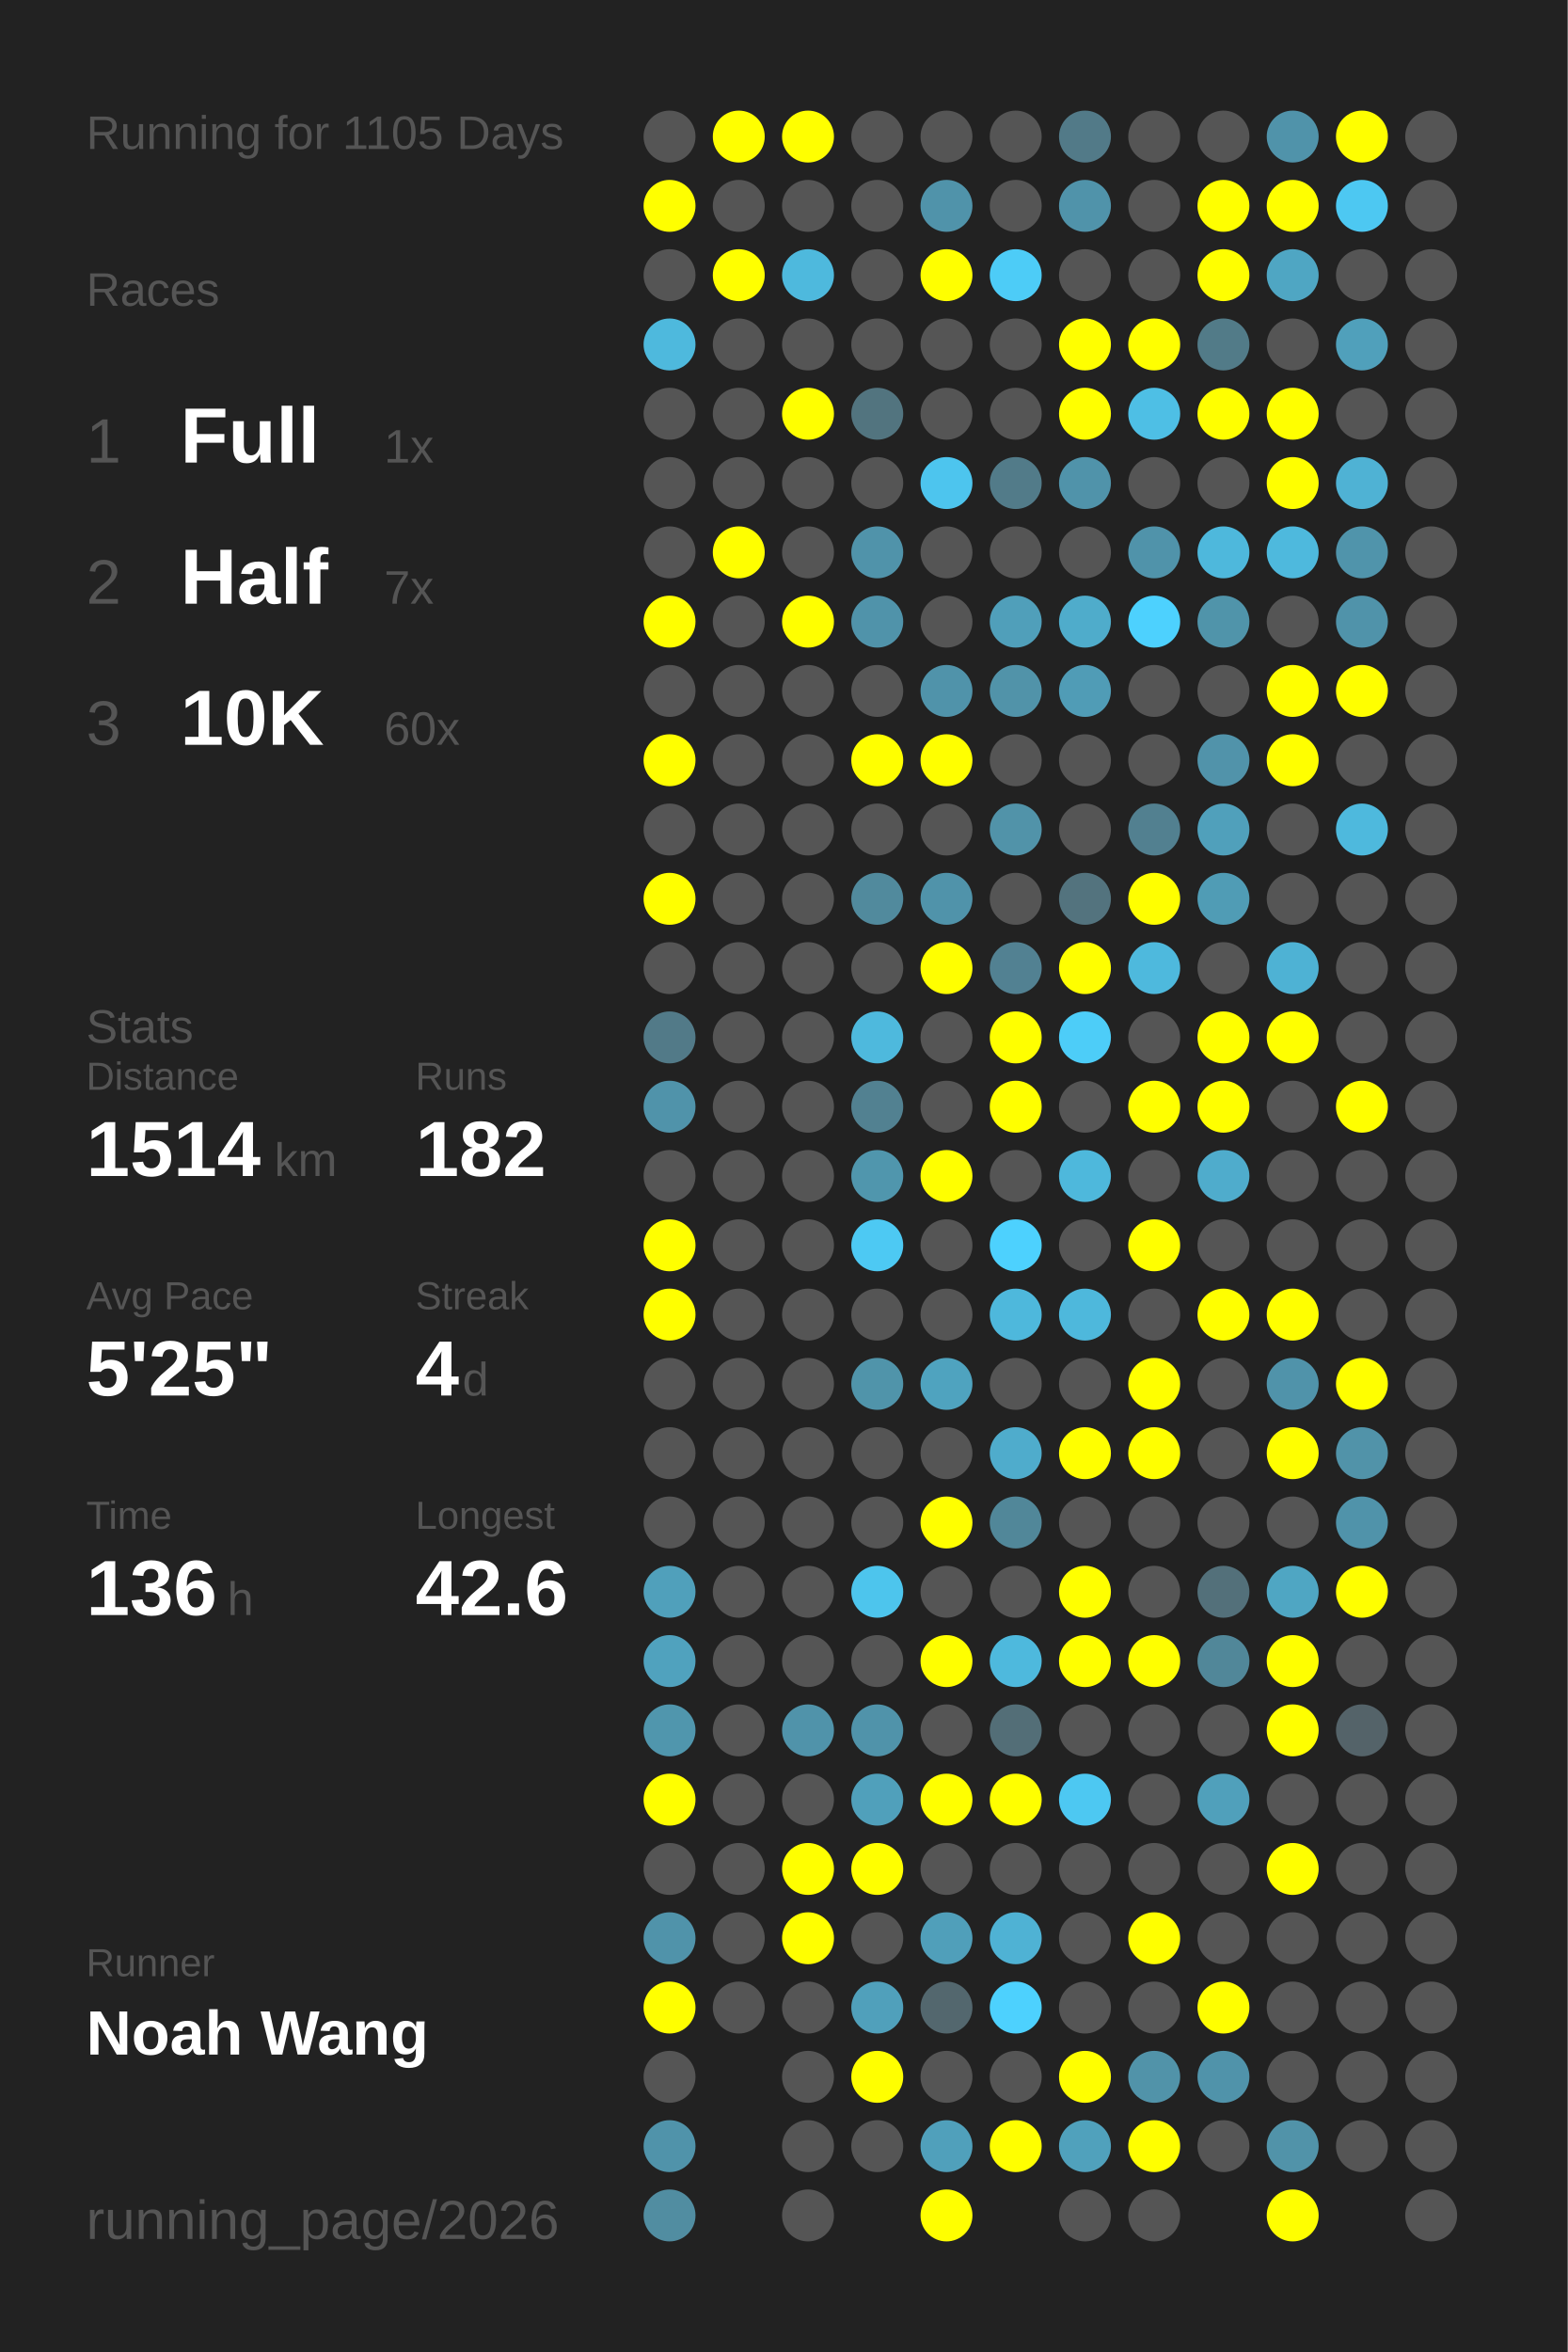
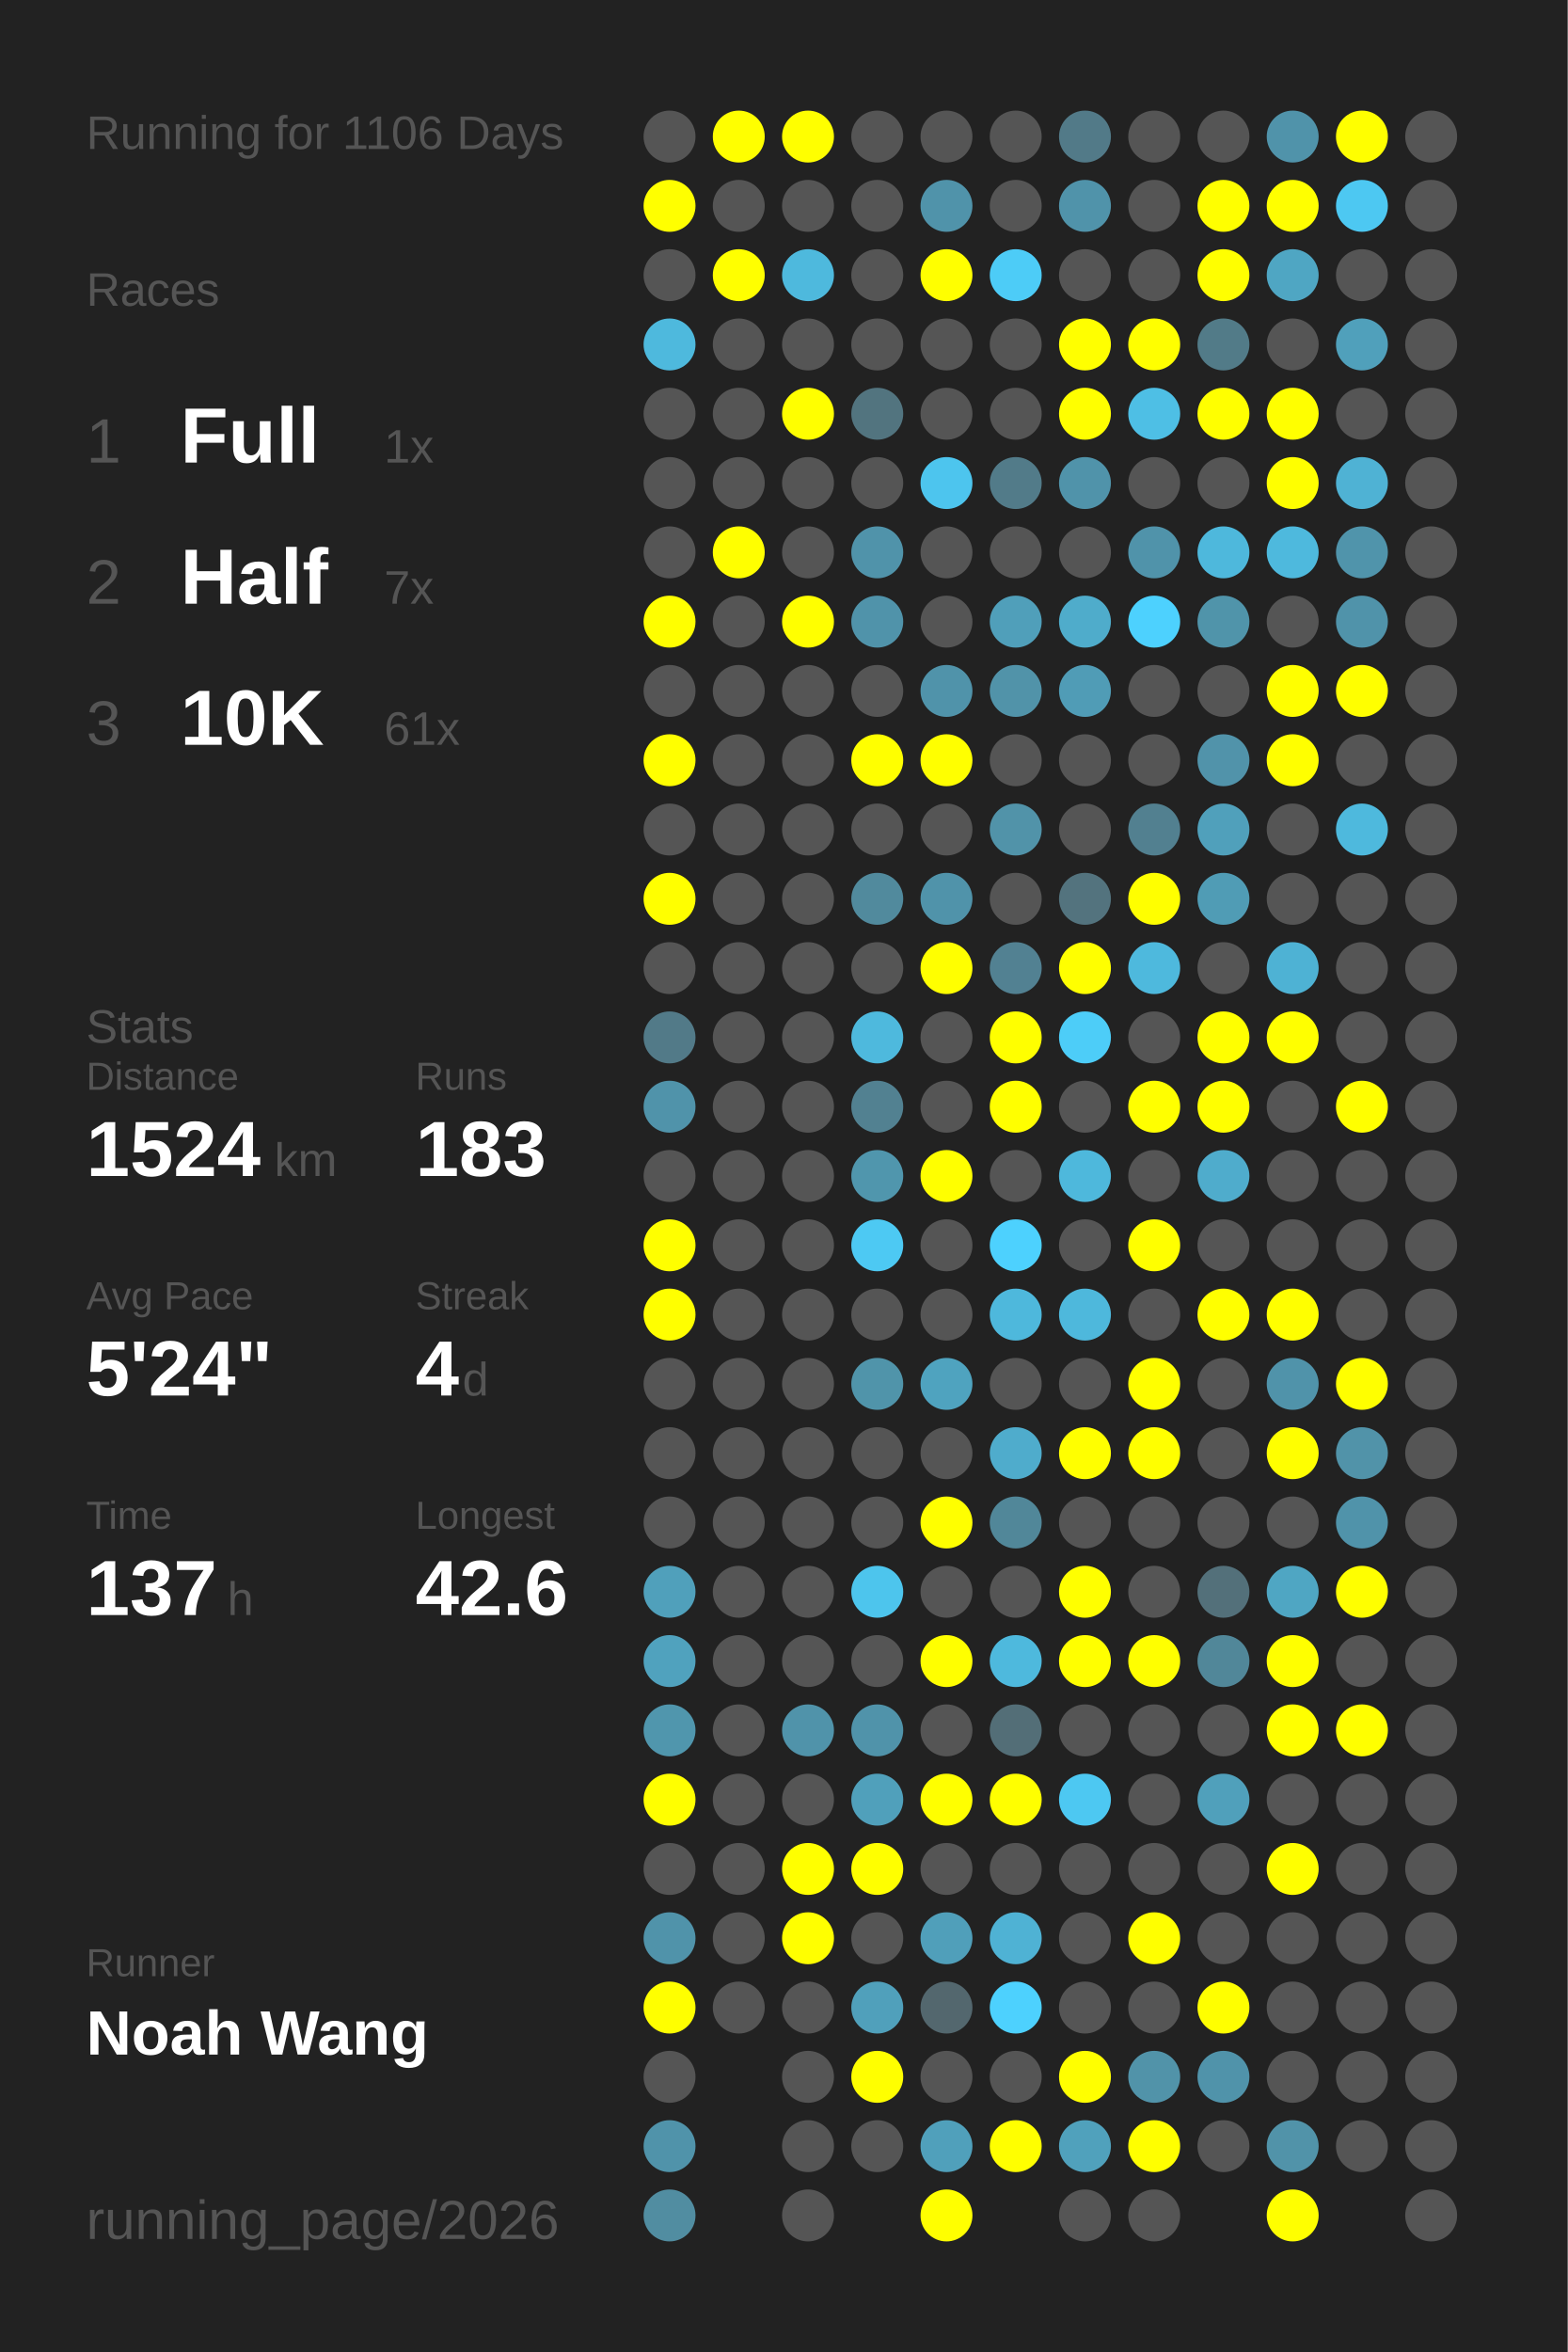
<svg xmlns="http://www.w3.org/2000/svg" baseProfile="full" height="300mm" version="1.1" viewBox="0,0,200,300" width="200mm">
  <defs />
  <rect fill="#222222" height="300" width="200" x="0" y="0" />
-   <text fill="#555555" style="font-size:6px; font-family:Arial;" x="11" y="19">Running for 1105 Days</text>
+   <text fill="#555555" style="font-size:6px; font-family:Arial;" x="11" y="19">Running for 1106 Days</text>
  <text fill="#555555" style="font-size:6px; font-family:Arial;" x="11" y="39">Races</text>
  <text fill="#555555" style="font-size:8px; font-family:Arial;" x="11" y="59">1</text>
  <text fill="#FFFFFF" style="font-size:10px; font-family:Arial; font-weight:bold;" x="23" y="59">Full</text>
  <text fill="#555555" style="font-size:6px; font-family:Arial;" x="49" y="59">1x</text>
  <text fill="#555555" style="font-size:8px; font-family:Arial;" x="11" y="77">2</text>
  <text fill="#FFFFFF" style="font-size:10px; font-family:Arial; font-weight:bold;" x="23" y="77">Half</text>
  <text fill="#555555" style="font-size:6px; font-family:Arial;" x="49" y="77">7x</text>
  <text fill="#555555" style="font-size:8px; font-family:Arial;" x="11" y="95">3</text>
  <text fill="#FFFFFF" style="font-size:10px; font-family:Arial; font-weight:bold;" x="23" y="95">10K</text>
-   <text fill="#555555" style="font-size:6px; font-family:Arial;" x="49" y="95">60x</text>
+   <text fill="#555555" style="font-size:6px; font-family:Arial;" x="49" y="95">61x</text>
  <text fill="#555555" style="font-size:6px; font-family:Arial;" x="11" y="133">Stats</text>
  <text fill="#555555" style="font-size:5px; font-family:Arial;" x="11" y="139">Distance</text>
-   <text fill="#FFFFFF" style="font-size:10px; font-family:Arial; font-weight:bold;" x="11" y="150">1514</text>
+   <text fill="#FFFFFF" style="font-size:10px; font-family:Arial; font-weight:bold;" x="11" y="150">1524</text>
  <text fill="#555555" style="font-size:6px; font-family:Arial;" x="35" y="150">km</text>
  <text fill="#555555" style="font-size:5px; font-family:Arial;" x="53" y="139">Runs</text>
-   <text fill="#FFFFFF" style="font-size:10px; font-family:Arial; font-weight:bold;" x="53" y="150">182</text>
+   <text fill="#FFFFFF" style="font-size:10px; font-family:Arial; font-weight:bold;" x="53" y="150">183</text>
  <text fill="#555555" style="font-size:5px; font-family:Arial;" x="11" y="167">Avg Pace</text>
-   <text fill="#FFFFFF" style="font-size:10px; font-family:Arial; font-weight:bold;" x="11" y="178">5'25"</text>
+   <text fill="#FFFFFF" style="font-size:10px; font-family:Arial; font-weight:bold;" x="11" y="178">5'24"</text>
  <text fill="#555555" style="font-size:5px; font-family:Arial;" x="53" y="167">Streak</text>
  <text fill="#FFFFFF" style="font-size:10px; font-family:Arial; font-weight:bold;" x="53" y="178">4</text>
  <text fill="#555555" style="font-size:6px; font-family:Arial;" x="59" y="178">d</text>
  <text fill="#555555" style="font-size:5px; font-family:Arial;" x="11" y="195">Time</text>
-   <text fill="#FFFFFF" style="font-size:10px; font-family:Arial; font-weight:bold;" x="11" y="206">136</text>
+   <text fill="#FFFFFF" style="font-size:10px; font-family:Arial; font-weight:bold;" x="11" y="206">137</text>
  <text fill="#555555" style="font-size:6px; font-family:Arial;" x="29" y="206">h</text>
  <text fill="#555555" style="font-size:5px; font-family:Arial;" x="53" y="195">Longest</text>
  <text fill="#FFFFFF" style="font-size:10px; font-family:Arial; font-weight:bold;" x="53" y="206">42.6</text>
  <text fill="#555555" style="font-size:5px; font-family:Arial;" x="11" y="252.065">Runner</text>
  <text fill="#FFFFFF" style="font-size:8px; font-family:Arial; font-weight:bold;" x="11" y="262.065">Noah Wang</text>
  <text fill="#555555" style="font-size:7px; font-family:Arial;" x="11" y="285.581">running_page/2026</text>
  <circle cx="85.417" cy="17.419" fill="#555555" r="3.312" />
  <circle cx="85.417" cy="26.258" fill="#FFFF00" r="3.312" />
  <circle cx="85.417" cy="35.097" fill="#555555" r="3.312" />
  <circle cx="85.417" cy="43.935" fill="#4eb9dd" r="3.312" />
  <circle cx="85.417" cy="52.774" fill="#555555" r="3.312" />
  <circle cx="85.417" cy="61.613" fill="#555555" r="3.312" />
  <circle cx="85.417" cy="70.452" fill="#555555" r="3.312" />
  <circle cx="85.417" cy="79.29" fill="#FFFF00" r="3.312" />
  <circle cx="85.417" cy="88.129" fill="#555555" r="3.312" />
  <circle cx="85.417" cy="96.968" fill="#FFFF00" r="3.312" />
  <circle cx="85.417" cy="105.806" fill="#555555" r="3.312" />
  <circle cx="85.417" cy="114.645" fill="#FFFF00" r="3.312" />
  <circle cx="85.417" cy="123.484" fill="#555555" r="3.312" />
  <circle cx="85.417" cy="132.323" fill="#527a88" r="3.312" />
  <circle cx="85.417" cy="141.161" fill="#5093aa" r="3.312" />
  <circle cx="85.417" cy="150" fill="#555555" r="3.312" />
  <circle cx="85.417" cy="158.839" fill="#FFFF00" r="3.312" />
  <circle cx="85.417" cy="167.677" fill="#FFFF00" r="3.312" />
  <circle cx="85.417" cy="176.516" fill="#555555" r="3.312" />
  <circle cx="85.417" cy="185.355" fill="#555555" r="3.312" />
  <circle cx="85.417" cy="194.194" fill="#555555" r="3.312" />
  <circle cx="85.417" cy="203.032" fill="#50a0bb" r="3.312" />
  <circle cx="85.417" cy="211.871" fill="#50a2be" r="3.312" />
  <circle cx="85.417" cy="220.71" fill="#5096ad" r="3.312" />
  <circle cx="85.417" cy="229.548" fill="#FFFF00" r="3.312" />
  <circle cx="85.417" cy="238.387" fill="#555555" r="3.312" />
  <circle cx="85.417" cy="247.226" fill="#5093aa" r="3.312" />
  <circle cx="85.417" cy="256.065" fill="#FFFF00" r="3.312" />
  <circle cx="85.417" cy="264.903" fill="#555555" r="3.312" />
  <circle cx="85.417" cy="273.742" fill="#5093aa" r="3.312" />
  <circle cx="85.417" cy="282.581" fill="#518da1" r="3.312" />
  <circle cx="94.25" cy="17.419" fill="#FFFF00" r="3.312" />
  <circle cx="94.25" cy="26.258" fill="#555555" r="3.312" />
  <circle cx="94.25" cy="35.097" fill="#FFFF00" r="3.312" />
  <circle cx="94.25" cy="43.935" fill="#555555" r="3.312" />
  <circle cx="94.25" cy="52.774" fill="#555555" r="3.312" />
  <circle cx="94.25" cy="61.613" fill="#555555" r="3.312" />
  <circle cx="94.25" cy="70.452" fill="#FFFF00" r="3.312" />
  <circle cx="94.25" cy="79.29" fill="#555555" r="3.312" />
  <circle cx="94.25" cy="88.129" fill="#555555" r="3.312" />
  <circle cx="94.25" cy="96.968" fill="#555555" r="3.312" />
  <circle cx="94.25" cy="105.806" fill="#555555" r="3.312" />
  <circle cx="94.25" cy="114.645" fill="#555555" r="3.312" />
  <circle cx="94.25" cy="123.484" fill="#555555" r="3.312" />
  <circle cx="94.25" cy="132.323" fill="#555555" r="3.312" />
  <circle cx="94.25" cy="141.161" fill="#555555" r="3.312" />
  <circle cx="94.25" cy="150" fill="#555555" r="3.312" />
  <circle cx="94.25" cy="158.839" fill="#555555" r="3.312" />
  <circle cx="94.25" cy="167.677" fill="#555555" r="3.312" />
  <circle cx="94.25" cy="176.516" fill="#555555" r="3.312" />
  <circle cx="94.25" cy="185.355" fill="#555555" r="3.312" />
  <circle cx="94.25" cy="194.194" fill="#555555" r="3.312" />
  <circle cx="94.25" cy="203.032" fill="#555555" r="3.312" />
  <circle cx="94.25" cy="211.871" fill="#555555" r="3.312" />
  <circle cx="94.25" cy="220.71" fill="#555555" r="3.312" />
  <circle cx="94.25" cy="229.548" fill="#555555" r="3.312" />
  <circle cx="94.25" cy="238.387" fill="#555555" r="3.312" />
  <circle cx="94.25" cy="247.226" fill="#555555" r="3.312" />
  <circle cx="94.25" cy="256.065" fill="#555555" r="3.312" />
  <circle cx="103.083" cy="17.419" fill="#FFFF00" r="3.312" />
  <circle cx="103.083" cy="26.258" fill="#555555" r="3.312" />
  <circle cx="103.083" cy="35.097" fill="#4eb9dd" r="3.312" />
  <circle cx="103.083" cy="43.935" fill="#555555" r="3.312" />
  <circle cx="103.083" cy="52.774" fill="#FFFF00" r="3.312" />
  <circle cx="103.083" cy="61.613" fill="#555555" r="3.312" />
  <circle cx="103.083" cy="70.452" fill="#555555" r="3.312" />
  <circle cx="103.083" cy="79.29" fill="#FFFF00" r="3.312" />
  <circle cx="103.083" cy="88.129" fill="#555555" r="3.312" />
  <circle cx="103.083" cy="96.968" fill="#555555" r="3.312" />
  <circle cx="103.083" cy="105.806" fill="#555555" r="3.312" />
  <circle cx="103.083" cy="114.645" fill="#555555" r="3.312" />
  <circle cx="103.083" cy="123.484" fill="#555555" r="3.312" />
  <circle cx="103.083" cy="132.323" fill="#555555" r="3.312" />
  <circle cx="103.083" cy="141.161" fill="#555555" r="3.312" />
  <circle cx="103.083" cy="150" fill="#555555" r="3.312" />
  <circle cx="103.083" cy="158.839" fill="#555555" r="3.312" />
  <circle cx="103.083" cy="167.677" fill="#555555" r="3.312" />
  <circle cx="103.083" cy="176.516" fill="#555555" r="3.312" />
  <circle cx="103.083" cy="185.355" fill="#555555" r="3.312" />
  <circle cx="103.083" cy="194.194" fill="#555555" r="3.312" />
  <circle cx="103.083" cy="203.032" fill="#555555" r="3.312" />
  <circle cx="103.083" cy="211.871" fill="#555555" r="3.312" />
  <circle cx="103.083" cy="220.71" fill="#5093aa" r="3.312" />
  <circle cx="103.083" cy="229.548" fill="#555555" r="3.312" />
  <circle cx="103.083" cy="238.387" fill="#FFFF00" r="3.312" />
  <circle cx="103.083" cy="247.226" fill="#FFFF00" r="3.312" />
  <circle cx="103.083" cy="256.065" fill="#555555" r="3.312" />
  <circle cx="103.083" cy="264.903" fill="#555555" r="3.312" />
  <circle cx="103.083" cy="273.742" fill="#555555" r="3.312" />
  <circle cx="103.083" cy="282.581" fill="#555555" r="3.312" />
  <circle cx="111.917" cy="17.419" fill="#555555" r="3.312" />
  <circle cx="111.917" cy="26.258" fill="#555555" r="3.312" />
  <circle cx="111.917" cy="35.097" fill="#555555" r="3.312" />
  <circle cx="111.917" cy="43.935" fill="#555555" r="3.312" />
  <circle cx="111.917" cy="52.774" fill="#52747f" r="3.312" />
  <circle cx="111.917" cy="61.613" fill="#555555" r="3.312" />
  <circle cx="111.917" cy="70.452" fill="#5093aa" r="3.312" />
  <circle cx="111.917" cy="79.29" fill="#5093aa" r="3.312" />
  <circle cx="111.917" cy="88.129" fill="#555555" r="3.312" />
  <circle cx="111.917" cy="96.968" fill="#FFFF00" r="3.312" />
  <circle cx="111.917" cy="105.806" fill="#555555" r="3.312" />
  <circle cx="111.917" cy="114.645" fill="#518a9d" r="3.312" />
  <circle cx="111.917" cy="123.484" fill="#555555" r="3.312" />
  <circle cx="111.917" cy="132.323" fill="#4eb9dd" r="3.312" />
  <circle cx="111.917" cy="141.161" fill="#528191" r="3.312" />
  <circle cx="111.917" cy="150" fill="#5096ad" r="3.312" />
  <circle cx="111.917" cy="158.839" fill="#4dc9f3" r="3.312" />
  <circle cx="111.917" cy="167.677" fill="#555555" r="3.312" />
  <circle cx="111.917" cy="176.516" fill="#5094aa" r="3.312" />
  <circle cx="111.917" cy="185.355" fill="#555555" r="3.312" />
  <circle cx="111.917" cy="194.194" fill="#555555" r="3.312" />
  <circle cx="111.917" cy="203.032" fill="#4dc5ed" r="3.312" />
  <circle cx="111.917" cy="211.871" fill="#555555" r="3.312" />
  <circle cx="111.917" cy="220.71" fill="#5093aa" r="3.312" />
  <circle cx="111.917" cy="229.548" fill="#50a0bb" r="3.312" />
  <circle cx="111.917" cy="238.387" fill="#FFFF00" r="3.312" />
  <circle cx="111.917" cy="247.226" fill="#555555" r="3.312" />
  <circle cx="111.917" cy="256.065" fill="#50a0bb" r="3.312" />
  <circle cx="111.917" cy="264.903" fill="#FFFF00" r="3.312" />
  <circle cx="111.917" cy="273.742" fill="#555555" r="3.312" />
  <circle cx="120.75" cy="17.419" fill="#555555" r="3.312" />
  <circle cx="120.75" cy="26.258" fill="#5093aa" r="3.312" />
  <circle cx="120.75" cy="35.097" fill="#FFFF00" r="3.312" />
  <circle cx="120.75" cy="43.935" fill="#555555" r="3.312" />
  <circle cx="120.75" cy="52.774" fill="#555555" r="3.312" />
  <circle cx="120.75" cy="61.613" fill="#4dc5ee" r="3.312" />
  <circle cx="120.75" cy="70.452" fill="#555555" r="3.312" />
  <circle cx="120.75" cy="79.29" fill="#555555" r="3.312" />
  <circle cx="120.75" cy="88.129" fill="#5093aa" r="3.312" />
  <circle cx="120.75" cy="96.968" fill="#FFFF00" r="3.312" />
  <circle cx="120.75" cy="105.806" fill="#555555" r="3.312" />
  <circle cx="120.75" cy="114.645" fill="#5093aa" r="3.312" />
  <circle cx="120.75" cy="123.484" fill="#FFFF00" r="3.312" />
  <circle cx="120.75" cy="132.323" fill="#555555" r="3.312" />
  <circle cx="120.75" cy="141.161" fill="#555555" r="3.312" />
  <circle cx="120.75" cy="150" fill="#FFFF00" r="3.312" />
  <circle cx="120.75" cy="158.839" fill="#555555" r="3.312" />
  <circle cx="120.75" cy="167.677" fill="#555555" r="3.312" />
  <circle cx="120.75" cy="176.516" fill="#4fa3bf" r="3.312" />
  <circle cx="120.75" cy="185.355" fill="#555555" r="3.312" />
  <circle cx="120.75" cy="194.194" fill="#FFFF00" r="3.312" />
  <circle cx="120.75" cy="203.032" fill="#555555" r="3.312" />
  <circle cx="120.75" cy="211.871" fill="#FFFF00" r="3.312" />
  <circle cx="120.75" cy="220.71" fill="#555555" r="3.312" />
  <circle cx="120.75" cy="229.548" fill="#FFFF00" r="3.312" />
  <circle cx="120.75" cy="238.387" fill="#555555" r="3.312" />
  <circle cx="120.75" cy="247.226" fill="#509fba" r="3.312" />
  <circle cx="120.75" cy="256.065" fill="#53676e" r="3.312" />
  <circle cx="120.75" cy="264.903" fill="#555555" r="3.312" />
  <circle cx="120.75" cy="273.742" fill="#50a0bb" r="3.312" />
  <circle cx="120.75" cy="282.581" fill="#FFFF00" r="3.312" />
  <circle cx="129.583" cy="17.419" fill="#555555" r="3.312" />
  <circle cx="129.583" cy="26.258" fill="#555555" r="3.312" />
  <circle cx="129.583" cy="35.097" fill="#4dccf7" r="3.312" />
  <circle cx="129.583" cy="43.935" fill="#555555" r="3.312" />
  <circle cx="129.583" cy="52.774" fill="#555555" r="3.312" />
  <circle cx="129.583" cy="61.613" fill="#527b89" r="3.312" />
  <circle cx="129.583" cy="70.452" fill="#555555" r="3.312" />
  <circle cx="129.583" cy="79.29" fill="#509fba" r="3.312" />
  <circle cx="129.583" cy="88.129" fill="#5193a9" r="3.312" />
  <circle cx="129.583" cy="96.968" fill="#555555" r="3.312" />
  <circle cx="129.583" cy="105.806" fill="#5193a9" r="3.312" />
  <circle cx="129.583" cy="114.645" fill="#555555" r="3.312" />
  <circle cx="129.583" cy="123.484" fill="#528192" r="3.312" />
  <circle cx="129.583" cy="132.323" fill="#FFFF00" r="3.312" />
  <circle cx="129.583" cy="141.161" fill="#FFFF00" r="3.312" />
  <circle cx="129.583" cy="150" fill="#555555" r="3.312" />
  <circle cx="129.583" cy="158.839" fill="#4dd1fe" r="3.312" />
  <circle cx="129.583" cy="167.677" fill="#4eb8dc" r="3.312" />
  <circle cx="129.583" cy="176.516" fill="#555555" r="3.312" />
  <circle cx="129.583" cy="185.355" fill="#4faccc" r="3.312" />
  <circle cx="129.583" cy="194.194" fill="#518799" r="3.312" />
  <circle cx="129.583" cy="203.032" fill="#555555" r="3.312" />
  <circle cx="129.583" cy="211.871" fill="#4eb9dd" r="3.312" />
  <circle cx="129.583" cy="220.71" fill="#536e77" r="3.312" />
  <circle cx="129.583" cy="229.548" fill="#FFFF00" r="3.312" />
  <circle cx="129.583" cy="238.387" fill="#555555" r="3.312" />
  <circle cx="129.583" cy="247.226" fill="#4fb2d4" r="3.312" />
  <circle cx="129.583" cy="256.065" fill="#4dd1fe" r="3.312" />
  <circle cx="129.583" cy="264.903" fill="#555555" r="3.312" />
  <circle cx="129.583" cy="273.742" fill="#FFFF00" r="3.312" />
  <circle cx="138.417" cy="17.419" fill="#527a88" r="3.312" />
  <circle cx="138.417" cy="26.258" fill="#5093aa" r="3.312" />
  <circle cx="138.417" cy="35.097" fill="#555555" r="3.312" />
  <circle cx="138.417" cy="43.935" fill="#FFFF00" r="3.312" />
  <circle cx="138.417" cy="52.774" fill="#FFFF00" r="3.312" />
  <circle cx="138.417" cy="61.613" fill="#5093aa" r="3.312" />
  <circle cx="138.417" cy="70.452" fill="#555555" r="3.312" />
  <circle cx="138.417" cy="79.29" fill="#4faccb" r="3.312" />
  <circle cx="138.417" cy="88.129" fill="#509cb6" r="3.312" />
  <circle cx="138.417" cy="96.968" fill="#555555" r="3.312" />
  <circle cx="138.417" cy="105.806" fill="#555555" r="3.312" />
  <circle cx="138.417" cy="114.645" fill="#53737e" r="3.312" />
  <circle cx="138.417" cy="123.484" fill="#FFFF00" r="3.312" />
  <circle cx="138.417" cy="132.323" fill="#4dcdf8" r="3.312" />
  <circle cx="138.417" cy="141.161" fill="#555555" r="3.312" />
  <circle cx="138.417" cy="150" fill="#4eb8dc" r="3.312" />
  <circle cx="138.417" cy="158.839" fill="#555555" r="3.312" />
  <circle cx="138.417" cy="167.677" fill="#4eb8dc" r="3.312" />
  <circle cx="138.417" cy="176.516" fill="#555555" r="3.312" />
  <circle cx="138.417" cy="185.355" fill="#FFFF00" r="3.312" />
  <circle cx="138.417" cy="194.194" fill="#555555" r="3.312" />
  <circle cx="138.417" cy="203.032" fill="#FFFF00" r="3.312" />
  <circle cx="138.417" cy="211.871" fill="#FFFF00" r="3.312" />
  <circle cx="138.417" cy="220.71" fill="#555555" r="3.312" />
  <circle cx="138.417" cy="229.548" fill="#4dc8f2" r="3.312" />
  <circle cx="138.417" cy="238.387" fill="#555555" r="3.312" />
  <circle cx="138.417" cy="247.226" fill="#555555" r="3.312" />
  <circle cx="138.417" cy="256.065" fill="#555555" r="3.312" />
  <circle cx="138.417" cy="264.903" fill="#FFFF00" r="3.312" />
  <circle cx="138.417" cy="273.742" fill="#50a1bc" r="3.312" />
  <circle cx="138.417" cy="282.581" fill="#555555" r="3.312" />
  <circle cx="147.25" cy="17.419" fill="#555555" r="3.312" />
  <circle cx="147.25" cy="26.258" fill="#555555" r="3.312" />
  <circle cx="147.25" cy="35.097" fill="#555555" r="3.312" />
  <circle cx="147.25" cy="43.935" fill="#FFFF00" r="3.312" />
  <circle cx="147.25" cy="52.774" fill="#4ebfe5" r="3.312" />
  <circle cx="147.25" cy="61.613" fill="#555555" r="3.312" />
  <circle cx="147.25" cy="70.452" fill="#5093aa" r="3.312" />
  <circle cx="147.25" cy="79.29" fill="#4dd1fe" r="3.312" />
  <circle cx="147.25" cy="88.129" fill="#555555" r="3.312" />
  <circle cx="147.25" cy="96.968" fill="#555555" r="3.312" />
  <circle cx="147.25" cy="105.806" fill="#528090" r="3.312" />
  <circle cx="147.25" cy="114.645" fill="#FFFF00" r="3.312" />
  <circle cx="147.25" cy="123.484" fill="#4eb9dd" r="3.312" />
  <circle cx="147.25" cy="132.323" fill="#555555" r="3.312" />
  <circle cx="147.25" cy="141.161" fill="#FFFF00" r="3.312" />
  <circle cx="147.25" cy="150" fill="#555555" r="3.312" />
  <circle cx="147.25" cy="158.839" fill="#FFFF00" r="3.312" />
  <circle cx="147.25" cy="167.677" fill="#555555" r="3.312" />
  <circle cx="147.25" cy="176.516" fill="#FFFF00" r="3.312" />
  <circle cx="147.25" cy="185.355" fill="#FFFF00" r="3.312" />
  <circle cx="147.25" cy="194.194" fill="#555555" r="3.312" />
  <circle cx="147.25" cy="203.032" fill="#555555" r="3.312" />
  <circle cx="147.25" cy="211.871" fill="#FFFF00" r="3.312" />
  <circle cx="147.25" cy="220.71" fill="#555555" r="3.312" />
  <circle cx="147.25" cy="229.548" fill="#555555" r="3.312" />
  <circle cx="147.25" cy="238.387" fill="#555555" r="3.312" />
  <circle cx="147.25" cy="247.226" fill="#FFFF00" r="3.312" />
  <circle cx="147.25" cy="256.065" fill="#555555" r="3.312" />
  <circle cx="147.25" cy="264.903" fill="#5193a9" r="3.312" />
  <circle cx="147.25" cy="273.742" fill="#FFFF00" r="3.312" />
  <circle cx="147.25" cy="282.581" fill="#555555" r="3.312" />
  <circle cx="156.083" cy="17.419" fill="#555555" r="3.312" />
  <circle cx="156.083" cy="26.258" fill="#FFFF00" r="3.312" />
  <circle cx="156.083" cy="35.097" fill="#FFFF00" r="3.312" />
  <circle cx="156.083" cy="43.935" fill="#527b88" r="3.312" />
  <circle cx="156.083" cy="52.774" fill="#FFFF00" r="3.312" />
  <circle cx="156.083" cy="61.613" fill="#555555" r="3.312" />
  <circle cx="156.083" cy="70.452" fill="#4eb8dc" r="3.312" />
  <circle cx="156.083" cy="79.29" fill="#5094aa" r="3.312" />
  <circle cx="156.083" cy="88.129" fill="#555555" r="3.312" />
  <circle cx="156.083" cy="96.968" fill="#5193aa" r="3.312" />
  <circle cx="156.083" cy="105.806" fill="#50a0bb" r="3.312" />
  <circle cx="156.083" cy="114.645" fill="#509cb5" r="3.312" />
  <circle cx="156.083" cy="123.484" fill="#555555" r="3.312" />
  <circle cx="156.083" cy="132.323" fill="#FFFF00" r="3.312" />
  <circle cx="156.083" cy="141.161" fill="#FFFF00" r="3.312" />
  <circle cx="156.083" cy="150" fill="#4faccc" r="3.312" />
  <circle cx="156.083" cy="158.839" fill="#555555" r="3.312" />
  <circle cx="156.083" cy="167.677" fill="#FFFF00" r="3.312" />
  <circle cx="156.083" cy="176.516" fill="#555555" r="3.312" />
  <circle cx="156.083" cy="185.355" fill="#555555" r="3.312" />
  <circle cx="156.083" cy="194.194" fill="#555555" r="3.312" />
  <circle cx="156.083" cy="203.032" fill="#53707a" r="3.312" />
  <circle cx="156.083" cy="211.871" fill="#518799" r="3.312" />
  <circle cx="156.083" cy="220.71" fill="#555555" r="3.312" />
  <circle cx="156.083" cy="229.548" fill="#50a0bb" r="3.312" />
  <circle cx="156.083" cy="238.387" fill="#555555" r="3.312" />
  <circle cx="156.083" cy="247.226" fill="#555555" r="3.312" />
  <circle cx="156.083" cy="256.065" fill="#FFFF00" r="3.312" />
  <circle cx="156.083" cy="264.903" fill="#5093aa" r="3.312" />
  <circle cx="156.083" cy="273.742" fill="#555555" r="3.312" />
  <circle cx="164.917" cy="17.419" fill="#5093aa" r="3.312" />
  <circle cx="164.917" cy="26.258" fill="#FFFF00" r="3.312" />
  <circle cx="164.917" cy="35.097" fill="#4fa6c3" r="3.312" />
  <circle cx="164.917" cy="43.935" fill="#555555" r="3.312" />
  <circle cx="164.917" cy="52.774" fill="#FFFF00" r="3.312" />
  <circle cx="164.917" cy="61.613" fill="#FFFF00" r="3.312" />
  <circle cx="164.917" cy="70.452" fill="#4eb9dd" r="3.312" />
  <circle cx="164.917" cy="79.29" fill="#555555" r="3.312" />
  <circle cx="164.917" cy="88.129" fill="#FFFF00" r="3.312" />
  <circle cx="164.917" cy="96.968" fill="#FFFF00" r="3.312" />
  <circle cx="164.917" cy="105.806" fill="#555555" r="3.312" />
  <circle cx="164.917" cy="114.645" fill="#555555" r="3.312" />
  <circle cx="164.917" cy="123.484" fill="#4eb2d4" r="3.312" />
  <circle cx="164.917" cy="132.323" fill="#FFFF00" r="3.312" />
  <circle cx="164.917" cy="141.161" fill="#555555" r="3.312" />
  <circle cx="164.917" cy="150" fill="#555555" r="3.312" />
  <circle cx="164.917" cy="158.839" fill="#555555" r="3.312" />
  <circle cx="164.917" cy="167.677" fill="#FFFF00" r="3.312" />
  <circle cx="164.917" cy="176.516" fill="#5093aa" r="3.312" />
  <circle cx="164.917" cy="185.355" fill="#FFFF00" r="3.312" />
  <circle cx="164.917" cy="194.194" fill="#555555" r="3.312" />
  <circle cx="164.917" cy="203.032" fill="#4fa6c3" r="3.312" />
  <circle cx="164.917" cy="211.871" fill="#FFFF00" r="3.312" />
  <circle cx="164.917" cy="220.71" fill="#FFFF00" r="3.312" />
  <circle cx="164.917" cy="229.548" fill="#555555" r="3.312" />
  <circle cx="164.917" cy="238.387" fill="#FFFF00" r="3.312" />
  <circle cx="164.917" cy="247.226" fill="#555555" r="3.312" />
  <circle cx="164.917" cy="256.065" fill="#555555" r="3.312" />
  <circle cx="164.917" cy="264.903" fill="#555555" r="3.312" />
  <circle cx="164.917" cy="273.742" fill="#5193a9" r="3.312" />
  <circle cx="164.917" cy="282.581" fill="#FFFF00" r="3.312" />
  <circle cx="173.75" cy="17.419" fill="#FFFF00" r="3.312" />
  <circle cx="173.75" cy="26.258" fill="#4dc8f2" r="3.312" />
  <circle cx="173.75" cy="35.097" fill="#555555" r="3.312" />
  <circle cx="173.75" cy="43.935" fill="#50a0bb" r="3.312" />
  <circle cx="173.75" cy="52.774" fill="#555555" r="3.312" />
  <circle cx="173.75" cy="61.613" fill="#4fb2d4" r="3.312" />
  <circle cx="173.75" cy="70.452" fill="#5094ab" r="3.312" />
  <circle cx="173.75" cy="79.29" fill="#5093aa" r="3.312" />
  <circle cx="173.75" cy="88.129" fill="#FFFF00" r="3.312" />
  <circle cx="173.75" cy="96.968" fill="#555555" r="3.312" />
  <circle cx="173.75" cy="105.806" fill="#4eb9dd" r="3.312" />
  <circle cx="173.75" cy="114.645" fill="#555555" r="3.312" />
  <circle cx="173.75" cy="123.484" fill="#555555" r="3.312" />
  <circle cx="173.75" cy="132.323" fill="#555555" r="3.312" />
  <circle cx="173.75" cy="141.161" fill="#FFFF00" r="3.312" />
  <circle cx="173.75" cy="150" fill="#555555" r="3.312" />
  <circle cx="173.75" cy="158.839" fill="#555555" r="3.312" />
  <circle cx="173.75" cy="167.677" fill="#555555" r="3.312" />
  <circle cx="173.75" cy="176.516" fill="#FFFF00" r="3.312" />
  <circle cx="173.75" cy="185.355" fill="#5193a9" r="3.312" />
  <circle cx="173.75" cy="194.194" fill="#5093aa" r="3.312" />
  <circle cx="173.75" cy="203.032" fill="#FFFF00" r="3.312" />
  <circle cx="173.75" cy="211.871" fill="#555555" r="3.312" />
-   <circle cx="173.75" cy="220.71" fill="#546369" r="3.312" />
+   <circle cx="173.75" cy="220.71" fill="#FFFF00" r="3.312" />
  <circle cx="173.75" cy="229.548" fill="#555555" r="3.312" />
  <circle cx="173.75" cy="238.387" fill="#555555" r="3.312" />
  <circle cx="173.75" cy="247.226" fill="#555555" r="3.312" />
  <circle cx="173.75" cy="256.065" fill="#555555" r="3.312" />
  <circle cx="173.75" cy="264.903" fill="#555555" r="3.312" />
  <circle cx="173.75" cy="273.742" fill="#555555" r="3.312" />
  <circle cx="182.583" cy="17.419" fill="#555555" r="3.312" />
  <circle cx="182.583" cy="26.258" fill="#555555" r="3.312" />
  <circle cx="182.583" cy="35.097" fill="#555555" r="3.312" />
  <circle cx="182.583" cy="43.935" fill="#555555" r="3.312" />
  <circle cx="182.583" cy="52.774" fill="#555555" r="3.312" />
  <circle cx="182.583" cy="61.613" fill="#555555" r="3.312" />
  <circle cx="182.583" cy="70.452" fill="#555555" r="3.312" />
  <circle cx="182.583" cy="79.29" fill="#555555" r="3.312" />
  <circle cx="182.583" cy="88.129" fill="#555555" r="3.312" />
  <circle cx="182.583" cy="96.968" fill="#555555" r="3.312" />
  <circle cx="182.583" cy="105.806" fill="#555555" r="3.312" />
  <circle cx="182.583" cy="114.645" fill="#555555" r="3.312" />
  <circle cx="182.583" cy="123.484" fill="#555555" r="3.312" />
  <circle cx="182.583" cy="132.323" fill="#555555" r="3.312" />
  <circle cx="182.583" cy="141.161" fill="#555555" r="3.312" />
  <circle cx="182.583" cy="150" fill="#555555" r="3.312" />
  <circle cx="182.583" cy="158.839" fill="#555555" r="3.312" />
  <circle cx="182.583" cy="167.677" fill="#555555" r="3.312" />
  <circle cx="182.583" cy="176.516" fill="#555555" r="3.312" />
  <circle cx="182.583" cy="185.355" fill="#555555" r="3.312" />
  <circle cx="182.583" cy="194.194" fill="#555555" r="3.312" />
  <circle cx="182.583" cy="203.032" fill="#555555" r="3.312" />
  <circle cx="182.583" cy="211.871" fill="#555555" r="3.312" />
  <circle cx="182.583" cy="220.71" fill="#555555" r="3.312" />
  <circle cx="182.583" cy="229.548" fill="#555555" r="3.312" />
  <circle cx="182.583" cy="238.387" fill="#555555" r="3.312" />
  <circle cx="182.583" cy="247.226" fill="#555555" r="3.312" />
  <circle cx="182.583" cy="256.065" fill="#555555" r="3.312" />
  <circle cx="182.583" cy="264.903" fill="#555555" r="3.312" />
  <circle cx="182.583" cy="273.742" fill="#555555" r="3.312" />
  <circle cx="182.583" cy="282.581" fill="#555555" r="3.312" />
</svg>
